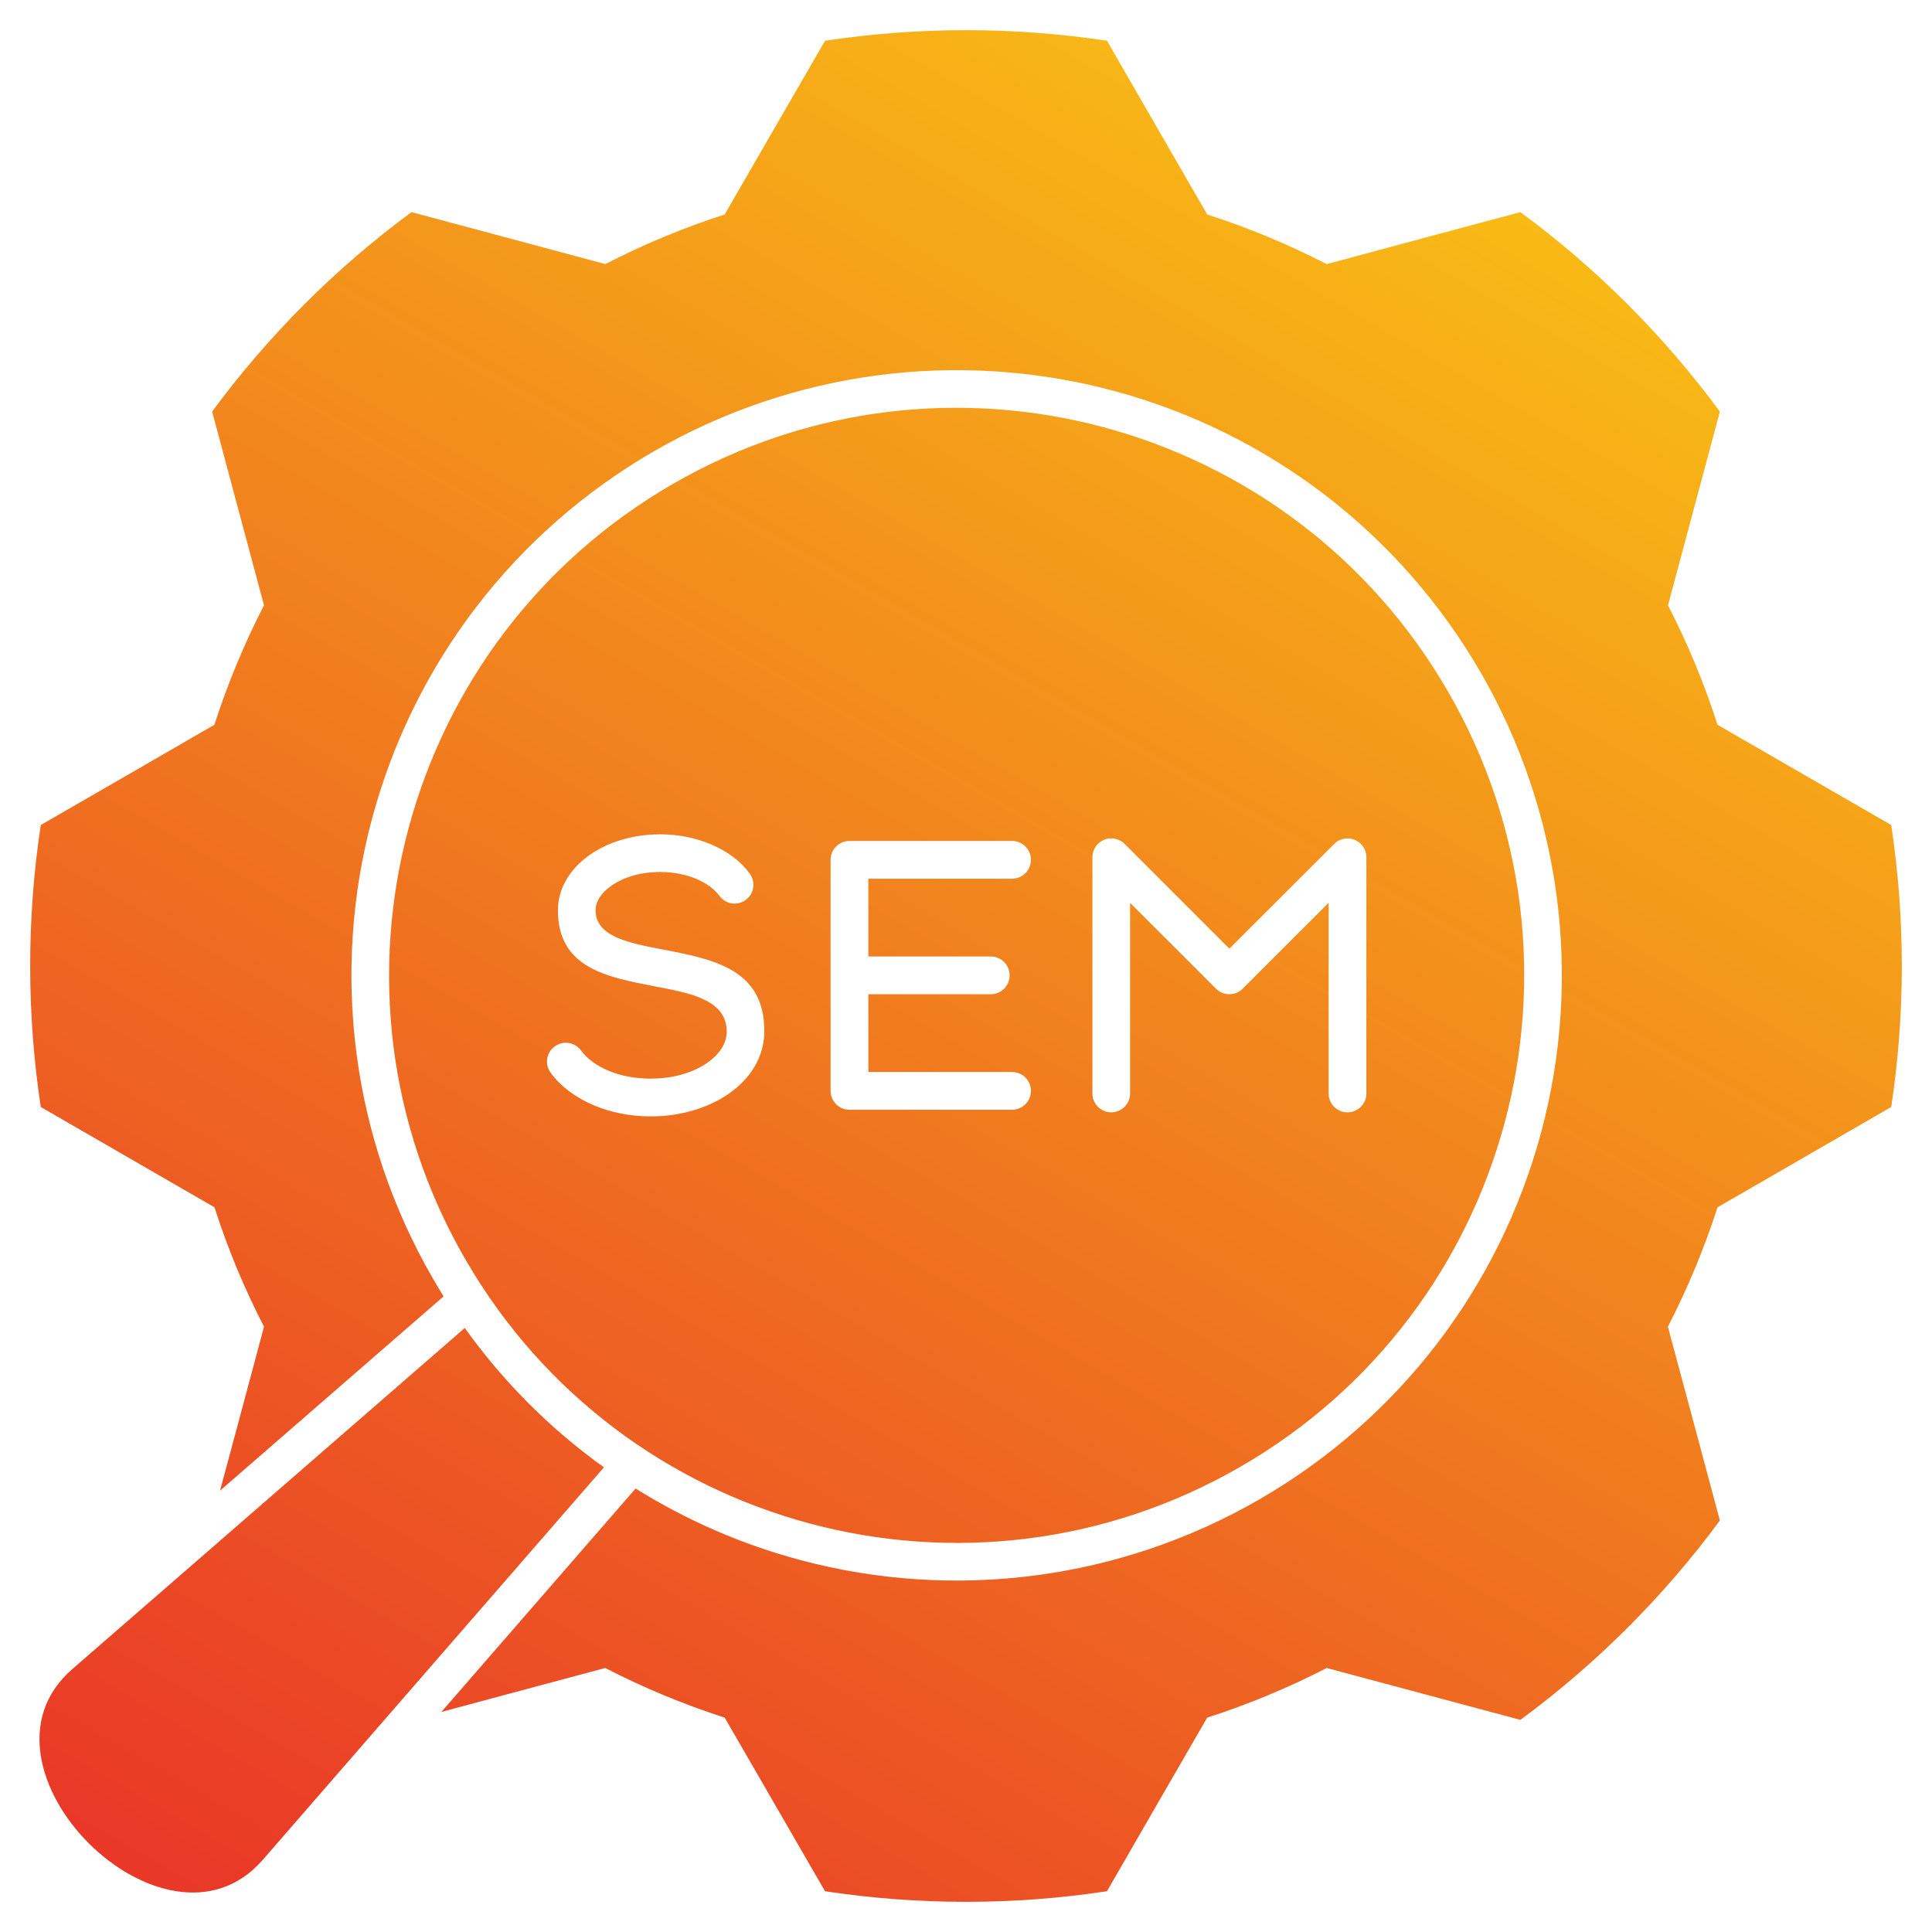
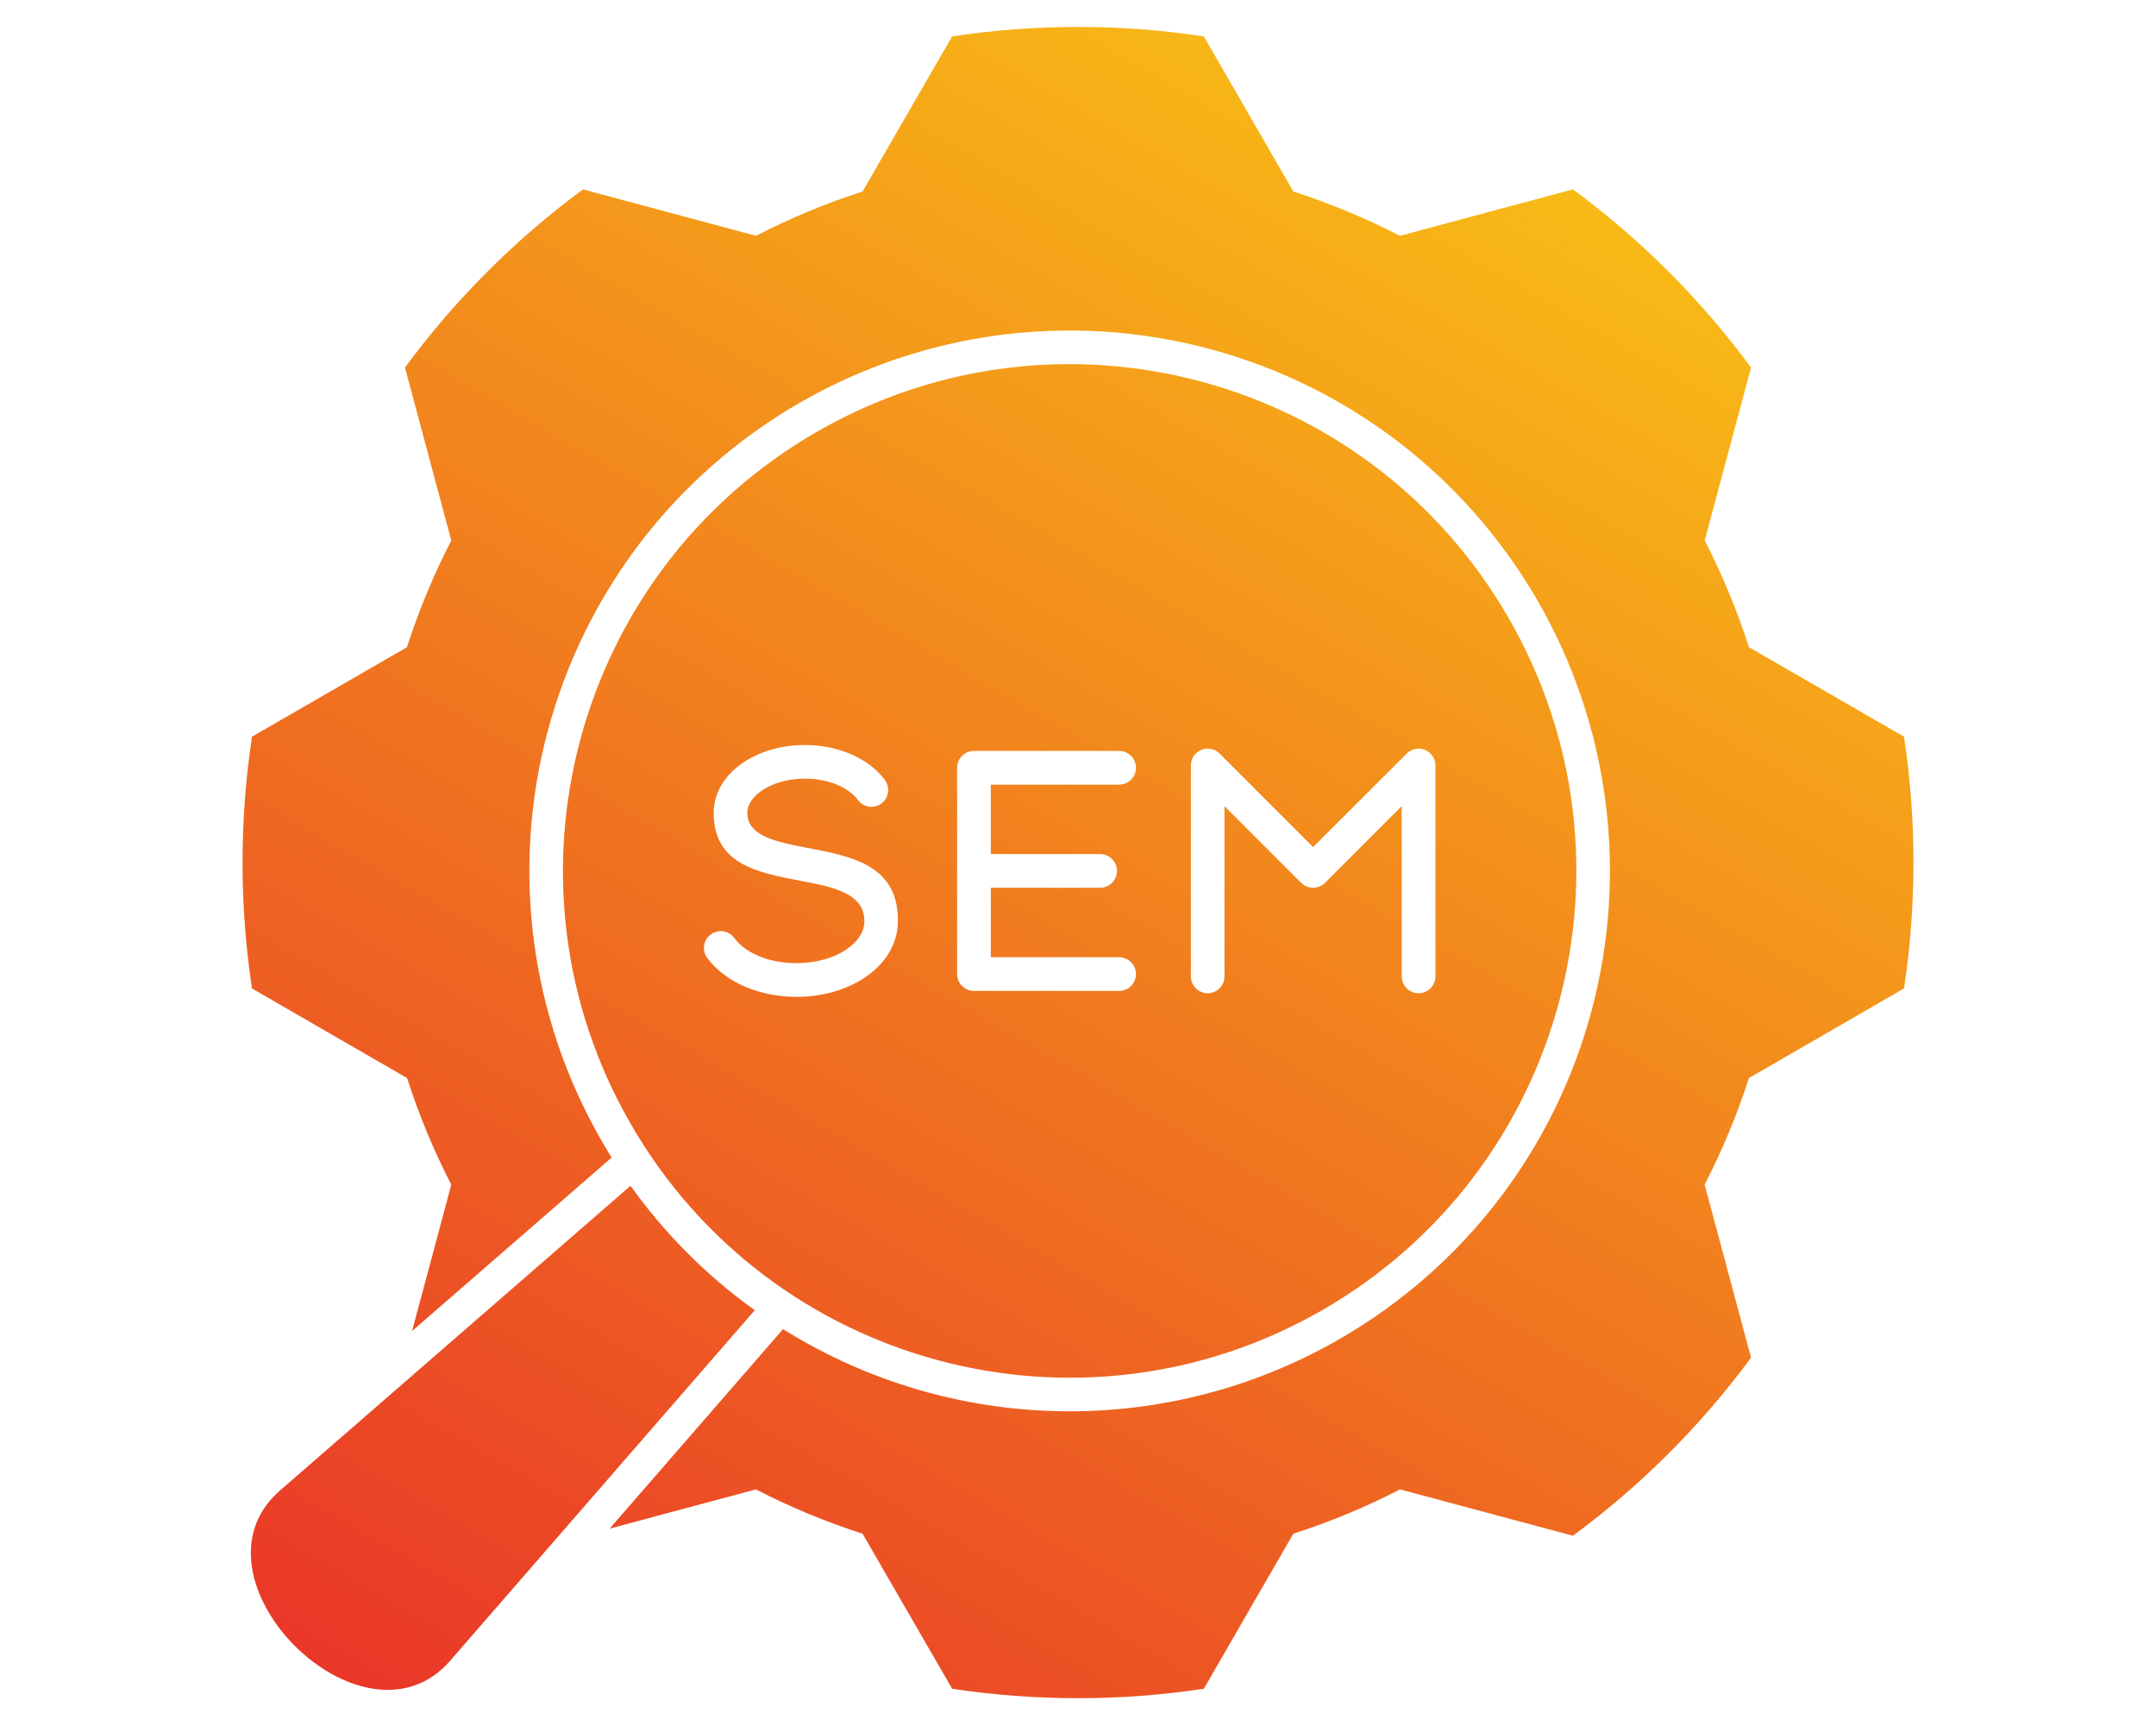
- <svg xmlns="http://www.w3.org/2000/svg" id="Layer_1" height="512" viewBox="0 0 512 512" width="512" data-name="Layer 1">
+ <svg xmlns="http://www.w3.org/2000/svg" id="Layer_1" height="120px" viewBox="0 0 512 512" width="150px" data-name="Layer 1">
  <linearGradient id="linear-gradient" gradientUnits="userSpaceOnUse" x1="379.246" x2="96.345" y1="42.546" y2="532.544">
    <stop offset="0" stop-color="#f8ba16" />
    <stop offset="1" stop-color="#e93728" />
  </linearGradient>
  <path d="m256 504.003c12.699 0 25.172-.964 37.361-2.806l13.209-22.904 13.351-23.103c10.97-3.543 21.572-7.937 31.663-13.153l25.824 6.917 25.512 6.831c20.154-14.854 38.013-32.683 52.866-52.838l-6.832-25.512-6.945-25.852c5.216-10.091 9.609-20.665 13.153-31.635l23.131-13.351 22.904-13.238c1.843-12.189 2.806-24.661 2.806-37.361s-.964-25.172-2.806-37.361l-22.904-13.209-23.131-13.351c-3.515-10.97-7.937-21.572-13.124-31.663l6.917-25.823 6.832-25.512c-14.854-20.155-32.683-38.013-52.866-52.866l-25.512 6.832-25.824 6.945c-10.12-5.216-20.693-9.609-31.663-13.153l-13.351-23.131-13.209-22.904c-12.189-1.843-24.661-2.806-37.361-2.806s-25.172.964-37.361 2.806l-13.238 22.904-13.351 23.131c-10.97 3.543-21.543 7.937-31.635 13.153l-25.852-6.945-25.512-6.832c-20.154 14.854-37.984 32.712-52.838 52.866l6.831 25.512 6.917 25.823c-5.216 10.092-9.609 20.693-13.153 31.663l-23.102 13.351-22.904 13.209c-1.843 12.189-2.806 24.662-2.806 37.361s.964 25.172 2.806 37.361l22.904 13.238 23.131 13.351c3.515 10.97 7.909 21.543 13.125 31.635l-6.917 25.852-4.734 17.603 59.244-51.477c-.992-1.616-1.984-3.231-2.92-4.904-21.288-36.822-27.042-80.589-16.044-121.691 11.055-41.216 37.786-76.053 74.75-97.398 36.822-21.26 80.589-27.014 121.691-16.016 41.216 11.055 76.054 37.786 97.398 74.721 21.26 36.85 27.014 80.617 16.016 121.72-11.055 41.216-37.786 76.053-74.721 97.37-36.85 21.288-80.617 27.042-121.72 16.044-15.562-4.167-30.217-10.602-43.568-18.935l-51.477 59.216 17.603-4.734 25.824-6.917c10.12 5.216 20.693 9.61 31.663 13.153l13.351 23.103 13.238 22.904c12.189 1.843 24.661 2.806 37.361 2.806zm127.758-320.712c-41.528-71.943-133.512-96.576-205.427-55.049-71.943 41.528-96.576 133.512-55.049 205.427 41.528 71.943 133.512 96.576 205.427 55.049 71.943-41.528 96.576-133.512 55.049-205.427zm-237.827 100.999c-1.644-2.24-1.162-5.358 1.077-6.973 2.211-1.644 5.329-1.162 6.973 1.077 1.559 2.154 4.082 3.997 7.2 5.329 3.203 1.361 7.058 2.126 11.254 2.126 5.924 0 11.168-1.559 14.882-4.11 3.232-2.211 5.216-5.102 5.272-8.192.142-8.504-9.468-10.346-18.935-12.132-13.011-2.494-25.795-4.932-25.795-20.183 0-5.924 3.288-11.14 8.646-14.825 4.791-3.288 11.31-5.301 18.425-5.301 4.904 0 9.524.964 13.521 2.665 4.309 1.814 7.88 4.507 10.233 7.739 1.644 2.24 1.162 5.358-1.049 6.973-2.239 1.644-5.357 1.162-6.973-1.077-1.332-1.786-3.458-3.345-6.094-4.479-2.75-1.162-6.038-1.842-9.638-1.842-5.074 0-9.609 1.361-12.813 3.572-2.636 1.814-4.28 4.139-4.28 6.576 0 6.973 8.787 8.674 17.688 10.375 13.55 2.58 27.326 5.216 27.014 22.082-.113 6.548-3.742 12.274-9.581 16.271-5.329 3.657-12.557 5.896-20.523 5.896-5.499 0-10.687-1.077-15.137-2.976-4.791-2.012-8.759-5.017-11.367-8.589zm153.553 5.499c0 2.75-2.239 4.989-4.989 4.989s-4.989-2.239-4.989-4.989v-62.617c0-2.75 2.239-4.989 4.989-4.989 1.389 0 2.665.567 3.572 1.502l27.723 27.723 27.78-27.751c1.956-1.956 5.102-1.956 7.058 0 .992.964 1.474 2.239 1.474 3.515v62.617c0 2.75-2.239 4.989-5.017 4.989-2.75 0-4.989-2.239-4.989-4.989v-50.542l-22.762 22.762c-1.956 1.956-5.131 1.956-7.087 0l-22.762-22.762v50.542zm-69.364-36.312h32.428c2.778 0 5.017 2.24 5.017 4.989 0 2.778-2.239 5.017-5.017 5.017h-32.428v20.608h38.098c2.75 0 4.989 2.239 4.989 4.989 0 2.778-2.239 5.017-4.989 5.017h-43.087c-2.778 0-5.017-2.24-5.017-5.017v-61.228c0-2.75 2.239-4.989 5.017-4.989h43.087c2.75 0 4.989 2.24 4.989 4.989 0 2.778-2.239 5.017-4.989 5.017h-38.098zm-210.983 188.873 104.031-90.425c10.261 14.343 22.734 26.788 36.879 36.936l-90.397 104.003c-25.88 29.792-80.306-24.633-50.513-50.513z" fill="url(#linear-gradient)" fill-rule="evenodd" />
</svg>
